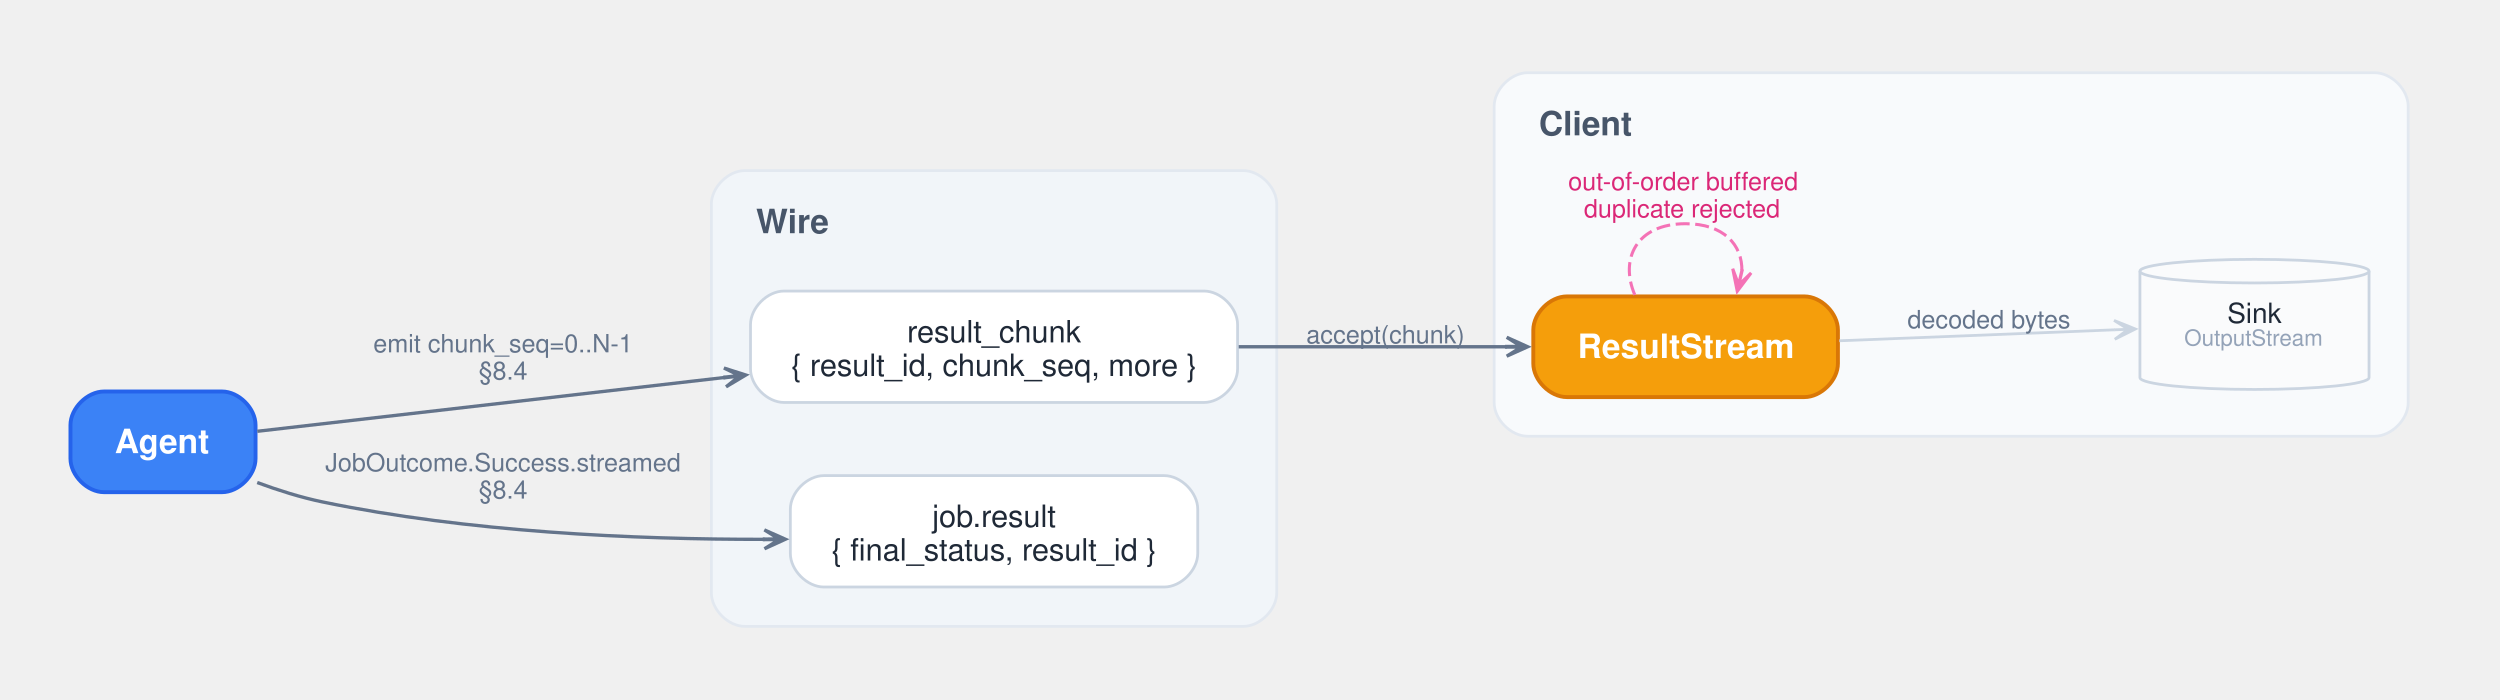
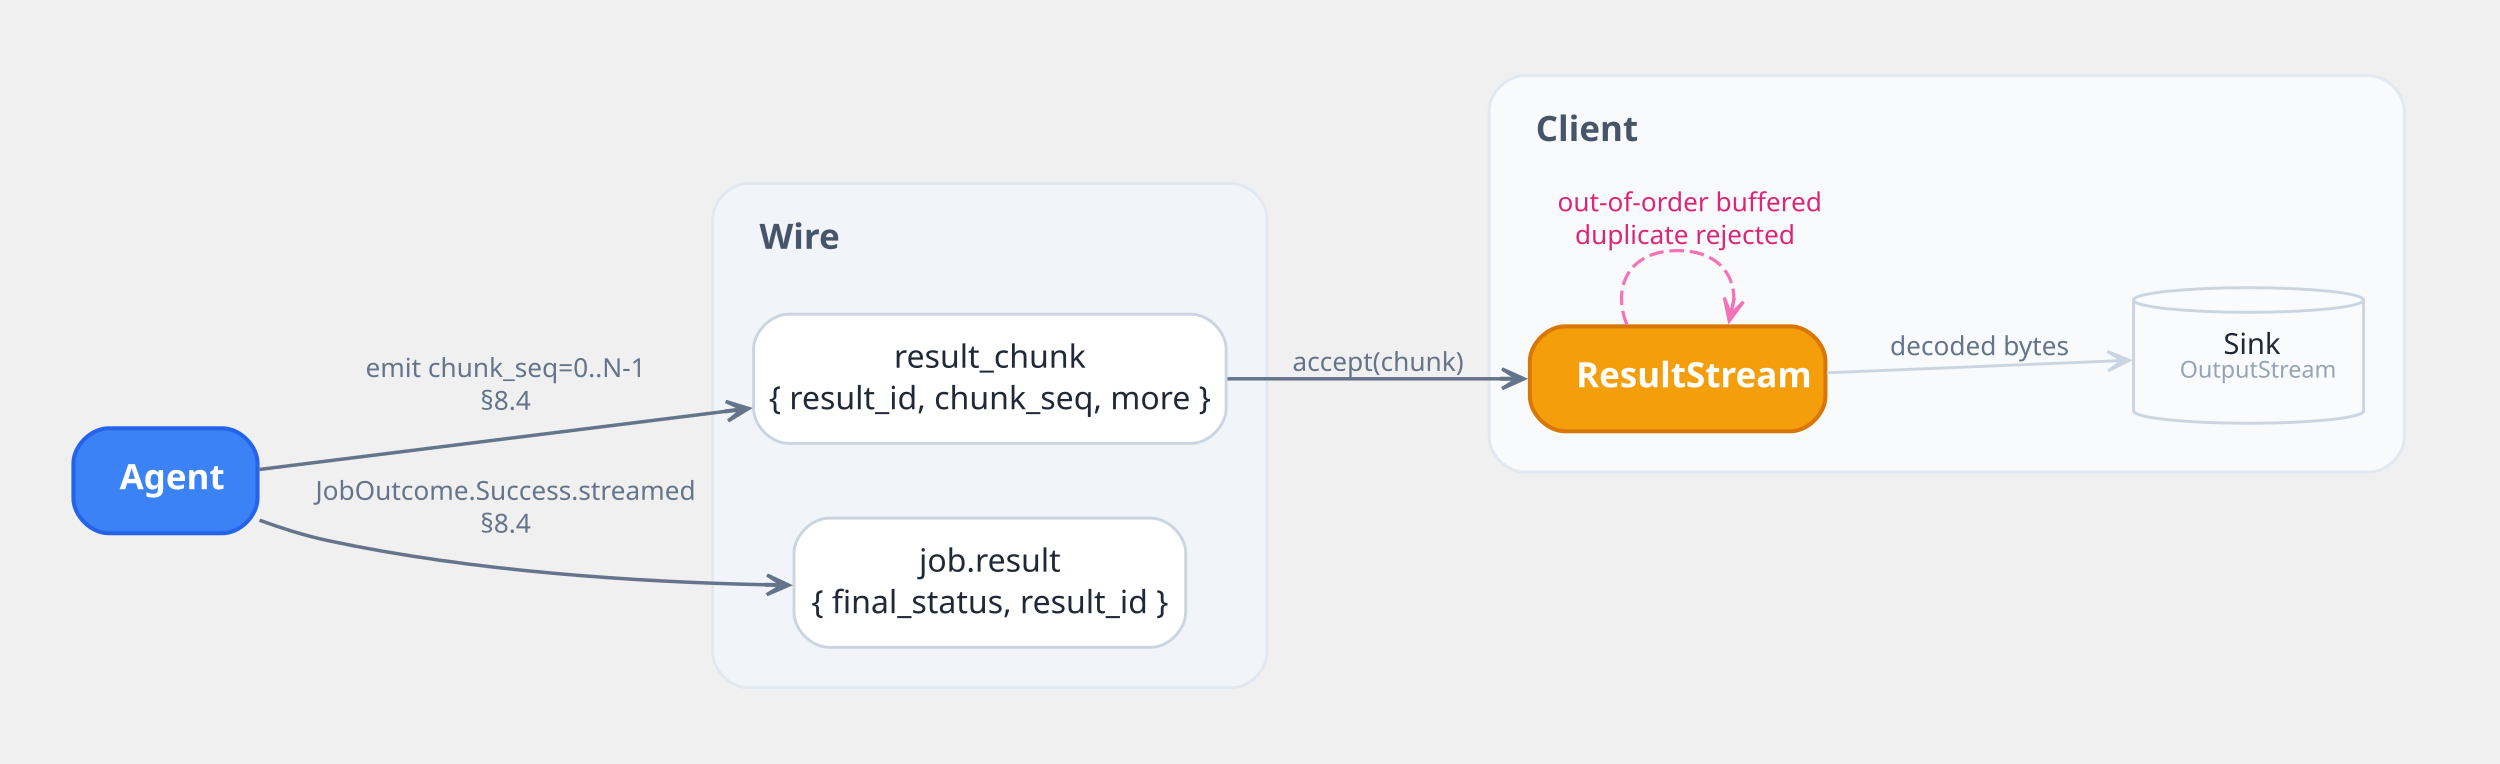
- <svg xmlns="http://www.w3.org/2000/svg" width="894pt" height="250pt" viewBox="0.00 0.00 894.00 250.00">
-   <g id="graph0" class="graph" transform="scale(1 1) rotate(0) translate(25.2 232)">
+ <svg xmlns="http://www.w3.org/2000/svg" width="858pt" height="262pt" viewBox="0.00 0.00 858.00 262.00">
+   <g id="graph0" class="graph" transform="scale(1 1) rotate(0) translate(25.2 244)">
    <g id="clust1" class="cluster">
-       <path fill="#f1f5f9" stroke="#e2e8f0" d="M241.18,-8C241.18,-8 419.36,-8 419.36,-8 425.36,-8 431.36,-14 431.36,-20 431.36,-20 431.36,-159 431.36,-159 431.36,-165 425.36,-171 419.36,-171 419.36,-171 241.18,-171 241.18,-171 235.18,-171 229.18,-165 229.18,-159 229.18,-159 229.18,-20 229.18,-20 229.18,-14 235.18,-8 241.18,-8" />
-       <text xml:space="preserve" text-anchor="start" x="245.18" y="-148.6" font-family="Helvetica,sans-Serif" font-weight="bold" font-size="12.00" fill="#475569">Wire</text>
+       <path fill="#f1f5f9" stroke="#e2e8f0" d="M231.43,-8C231.43,-8 397.61,-8 397.61,-8 403.61,-8 409.61,-14 409.61,-20 409.61,-20 409.61,-169 409.61,-169 409.61,-175 403.61,-181 397.61,-181 397.61,-181 231.43,-181 231.43,-181 225.43,-181 219.43,-175 219.43,-169 219.43,-169 219.43,-20 219.43,-20 219.43,-14 225.43,-8 231.43,-8" />
+       <text xml:space="preserve" text-anchor="start" x="235.43" y="-158.6" font-family="TT Commons Pro Trial" font-weight="bold" font-size="12.00" fill="#475569">Wire</text>
    </g>
    <g id="clust2" class="cluster">
-       <path fill="#f8fafc" stroke="#e2e8f0" d="M521.11,-76C521.11,-76 823.97,-76 823.97,-76 829.97,-76 835.97,-82 835.97,-88 835.97,-88 835.97,-194 835.97,-194 835.97,-200 829.97,-206 823.97,-206 823.97,-206 521.11,-206 521.11,-206 515.11,-206 509.11,-200 509.11,-194 509.11,-194 509.11,-88 509.11,-88 509.11,-82 515.11,-76 521.11,-76" />
-       <text xml:space="preserve" text-anchor="start" x="525.11" y="-183.6" font-family="Helvetica,sans-Serif" font-weight="bold" font-size="12.00" fill="#475569">Client</text>
+       <path fill="#f8fafc" stroke="#e2e8f0" d="M497.86,-82C497.86,-82 787.97,-82 787.97,-82 793.97,-82 799.97,-88 799.97,-94 799.97,-94 799.97,-206 799.97,-206 799.97,-212 793.97,-218 787.97,-218 787.97,-218 497.86,-218 497.86,-218 491.86,-218 485.86,-212 485.86,-206 485.86,-206 485.86,-94 485.86,-94 485.86,-88 491.86,-82 497.86,-82" />
+       <text xml:space="preserve" text-anchor="start" x="501.86" y="-195.6" font-family="TT Commons Pro Trial" font-weight="bold" font-size="12.00" fill="#475569">Client</text>
    </g>
    <g id="node1" class="node">
-       <path fill="#3b82f6" stroke="#2563eb" stroke-width="1.4" d="M54.18,-92C54.18,-92 12,-92 12,-92 6,-92 0,-86 0,-80 0,-80 0,-68 0,-68 0,-62 6,-56 12,-56 12,-56 54.18,-56 54.18,-56 60.18,-56 66.18,-62 66.18,-68 66.18,-68 66.18,-80 66.18,-80 66.18,-86 60.18,-92 54.18,-92" />
-       <text xml:space="preserve" text-anchor="start" x="15.84" y="-69.97" font-family="Helvetica,sans-Serif" font-weight="bold" font-size="12.00" fill="white">Agent</text>
+       <path fill="#3b82f6" stroke="#2563eb" stroke-width="1.4" d="M51.18,-97C51.18,-97 12,-97 12,-97 6,-97 0,-91 0,-85 0,-85 0,-73 0,-73 0,-67 6,-61 12,-61 12,-61 51.18,-61 51.18,-61 57.18,-61 63.18,-67 63.18,-73 63.18,-73 63.18,-85 63.18,-85 63.18,-91 57.18,-97 51.18,-97" />
+       <text xml:space="preserve" text-anchor="start" x="15.84" y="-76.1" font-family="TT Commons Pro Trial" font-weight="bold" font-size="12.00" fill="white">Agent</text>
    </g>
    <g id="node2" class="node">
-       <path fill="white" stroke="#cbd5e1" d="M405.36,-127.92C405.36,-127.92 255.18,-127.92 255.18,-127.92 249.18,-127.92 243.18,-121.92 243.18,-115.92 243.18,-115.92 243.18,-100.08 243.18,-100.08 243.18,-94.08 249.18,-88.08 255.18,-88.08 255.18,-88.08 405.36,-88.08 405.36,-88.08 411.36,-88.08 417.36,-94.08 417.36,-100.08 417.36,-100.08 417.36,-115.92 417.36,-115.92 417.36,-121.92 411.36,-127.92 405.36,-127.92" />
-       <text xml:space="preserve" text-anchor="middle" x="330.27" y="-109.55" font-family="Helvetica,sans-Serif" font-size="11.00" fill="#1f2937">result_chunk</text>
-       <text xml:space="preserve" text-anchor="middle" x="330.27" y="-97.55" font-family="Helvetica,sans-Serif" font-size="11.00" fill="#1f2937">{ result_id, chunk_seq, more }</text>
+       <path fill="white" stroke="#cbd5e1" d="M383.61,-136.17C383.61,-136.17 245.43,-136.17 245.43,-136.17 239.43,-136.17 233.43,-130.17 233.43,-124.17 233.43,-124.17 233.43,-103.83 233.43,-103.83 233.43,-97.83 239.43,-91.83 245.43,-91.83 245.43,-91.83 383.61,-91.83 383.61,-91.83 389.61,-91.83 395.61,-97.83 395.61,-103.83 395.61,-103.83 395.61,-124.17 395.61,-124.17 395.61,-130.17 389.61,-136.17 383.61,-136.17" />
+       <text xml:space="preserve" text-anchor="middle" x="314.52" y="-117.8" font-family="TT Commons Pro Trial" font-size="11.00" fill="#1f2937">result_chunk</text>
+       <text xml:space="preserve" text-anchor="middle" x="314.52" y="-103.55" font-family="TT Commons Pro Trial" font-size="11.00" fill="#1f2937">{ result_id, chunk_seq, more }</text>
    </g>
    <g id="edge1" class="edge">
-       <path fill="none" stroke="#64748b" stroke-width="1.2" d="M66.81,-77.77C106.93,-82.39 176.68,-90.42 234.2,-97.05" />
-       <polygon fill="#64748b" stroke="#64748b" stroke-width="1.2" points="241.51,-97.89 233.67,-100.39 239.22,-97.73 234.04,-97.13 234.06,-97.03 234.07,-96.93 239.24,-97.53 234.44,-93.68 241.51,-97.89" />
-       <text xml:space="preserve" text-anchor="middle" x="154.68" y="-106" font-family="Helvetica,sans-Serif" font-size="9.00" fill="#64748b">emit chunk_seq=0..N-1</text>
-       <text xml:space="preserve" text-anchor="middle" x="154.68" y="-96.25" font-family="Helvetica,sans-Serif" font-size="9.00" fill="#64748b">§8.4</text>
+       <path fill="none" stroke="#64748b" stroke-width="1.2" d="M63.73,-82.88C102.24,-87.68 169.44,-96.05 224.45,-102.9" />
+       <polygon fill="#64748b" stroke="#64748b" stroke-width="1.2" points="231.72,-103.81 223.86,-106.23 229.44,-103.63 224.26,-102.98 224.28,-102.88 224.29,-102.78 229.46,-103.43 224.69,-99.53 231.72,-103.81" />
+       <text xml:space="preserve" text-anchor="middle" x="148.31" y="-114.61" font-family="TT Commons Pro Trial" font-size="9.00" fill="#64748b">emit chunk_seq=0..N-1</text>
+       <text xml:space="preserve" text-anchor="middle" x="148.31" y="-103.36" font-family="TT Commons Pro Trial" font-size="9.00" fill="#64748b">§8.4</text>
    </g>
    <g id="node3" class="node">
-       <path fill="white" stroke="#cbd5e1" d="M391.11,-61.92C391.11,-61.92 269.43,-61.92 269.43,-61.92 263.43,-61.92 257.43,-55.92 257.43,-49.92 257.43,-49.92 257.43,-34.08 257.43,-34.08 257.43,-28.08 263.43,-22.08 269.43,-22.08 269.43,-22.08 391.11,-22.08 391.11,-22.08 397.11,-22.08 403.11,-28.08 403.11,-34.08 403.11,-34.08 403.11,-49.92 403.11,-49.92 403.11,-55.92 397.11,-61.92 391.11,-61.92" />
-       <text xml:space="preserve" text-anchor="middle" x="330.27" y="-43.55" font-family="Helvetica,sans-Serif" font-size="11.00" fill="#1f2937">job.result</text>
-       <text xml:space="preserve" text-anchor="middle" x="330.27" y="-31.55" font-family="Helvetica,sans-Serif" font-size="11.00" fill="#1f2937">{ final_status, result_id }</text>
+       <path fill="white" stroke="#cbd5e1" d="M369.74,-66.17C369.74,-66.17 259.31,-66.17 259.31,-66.17 253.31,-66.17 247.31,-60.17 247.31,-54.17 247.31,-54.17 247.31,-33.83 247.31,-33.83 247.31,-27.83 253.31,-21.83 259.31,-21.83 259.31,-21.83 369.74,-21.83 369.74,-21.83 375.74,-21.83 381.74,-27.83 381.74,-33.83 381.74,-33.83 381.74,-54.17 381.74,-54.17 381.74,-60.17 375.74,-66.17 369.74,-66.17" />
+       <text xml:space="preserve" text-anchor="middle" x="314.52" y="-47.8" font-family="TT Commons Pro Trial" font-size="11.00" fill="#1f2937">job.result</text>
+       <text xml:space="preserve" text-anchor="middle" x="314.52" y="-33.55" font-family="TT Commons Pro Trial" font-size="11.00" fill="#1f2937">{ final_status, result_id }</text>
    </g>
    <g id="edge3" class="edge">
-       <path fill="none" stroke="#64748b" stroke-width="1.2" d="M66.78,-59.45C74.32,-56.66 82.42,-54.11 90.18,-52.5 142.06,-41.72 201.58,-39.07 248.26,-39.13" />
-       <polygon fill="#64748b" stroke="#64748b" stroke-width="1.2" points="255.66,-39.17 248.14,-42.51 253.37,-39.26 248.16,-39.23 248.16,-39.13 248.16,-39.03 253.37,-39.06 248.18,-35.76 255.66,-39.17" />
-       <text xml:space="preserve" text-anchor="middle" x="154.68" y="-63.45" font-family="Helvetica,sans-Serif" font-size="9.00" fill="#64748b">JobOutcome.Success.streamed</text>
-       <text xml:space="preserve" text-anchor="middle" x="154.68" y="-53.7" font-family="Helvetica,sans-Serif" font-size="9.00" fill="#64748b">§8.4</text>
+       <path fill="none" stroke="#64748b" stroke-width="1.2" d="M63.87,-65.46C71.38,-62.71 79.46,-60.16 87.18,-58.5 136.81,-47.84 193.84,-44.24 238.25,-43.29" />
+       <polygon fill="#64748b" stroke="#64748b" stroke-width="1.2" points="245.49,-43.16 238.05,-46.67 243.2,-43.3 237.99,-43.4 237.99,-43.3 237.99,-43.2 243.2,-43.1 237.93,-39.92 245.49,-43.16" />
+       <text xml:space="preserve" text-anchor="middle" x="148.31" y="-72.45" font-family="TT Commons Pro Trial" font-size="9.00" fill="#64748b">JobOutcome.Success.streamed</text>
+       <text xml:space="preserve" text-anchor="middle" x="148.31" y="-61.2" font-family="TT Commons Pro Trial" font-size="9.00" fill="#64748b">§8.4</text>
    </g>
    <g id="node4" class="node">
-       <path fill="#f59e0b" stroke="#d97706" stroke-width="1.4" d="M620.04,-126C620.04,-126 535.11,-126 535.11,-126 529.11,-126 523.11,-120 523.11,-114 523.11,-114 523.11,-102 523.11,-102 523.11,-96 529.11,-90 535.11,-90 535.11,-90 620.04,-90 620.04,-90 626.04,-90 632.04,-96 632.04,-102 632.04,-102 632.04,-114 632.04,-114 632.04,-120 626.04,-126 620.04,-126" />
-       <text xml:space="preserve" text-anchor="start" x="538.95" y="-103.97" font-family="Helvetica,sans-Serif" font-weight="bold" font-size="12.00" fill="white">ResultStream</text>
+       <path fill="#f59e0b" stroke="#d97706" stroke-width="1.4" d="M589.29,-132C589.29,-132 511.86,-132 511.86,-132 505.86,-132 499.86,-126 499.86,-120 499.86,-120 499.86,-108 499.86,-108 499.86,-102 505.86,-96 511.86,-96 511.86,-96 589.29,-96 589.29,-96 595.29,-96 601.29,-102 601.29,-108 601.29,-108 601.29,-120 601.29,-120 601.29,-126 595.29,-132 589.29,-132" />
+       <text xml:space="preserve" text-anchor="start" x="515.7" y="-111.1" font-family="TT Commons Pro Trial" font-weight="bold" font-size="12.00" fill="white">ResultStream</text>
    </g>
    <g id="edge2" class="edge">
-       <path fill="none" stroke="#64748b" stroke-width="1.2" d="M417.76,-108C449.38,-108 484.53,-108 513.71,-108" />
-       <polygon fill="#64748b" stroke="#64748b" stroke-width="1.2" points="521.1,-108 513.6,-111.38 518.81,-108.1 513.6,-108.1 513.6,-108 513.6,-107.9 518.81,-107.9 513.6,-104.63 521.1,-108" />
-       <text xml:space="preserve" text-anchor="middle" x="470.24" y="-109.2" font-family="Helvetica,sans-Serif" font-size="9.00" fill="#64748b">accept(chunk)</text>
+       <path fill="none" stroke="#64748b" stroke-width="1.2" d="M396.07,-114C427.11,-114 461.95,-114 490.58,-114" />
+       <polygon fill="#64748b" stroke="#64748b" stroke-width="1.2" points="497.8,-114 490.3,-117.38 495.51,-114.1 490.3,-114.1 490.3,-114 490.3,-113.9 495.51,-113.9 490.3,-110.63 497.8,-114" />
+       <text xml:space="preserve" text-anchor="middle" x="447.74" y="-116.7" font-family="TT Commons Pro Trial" font-size="9.00" fill="#64748b">accept(chunk)</text>
    </g>
    <g id="edge5" class="edge">
-       <path fill="none" stroke="#f472b6" stroke-width="1.1" stroke-dasharray="5,2" d="M559.41,-126.54C553.91,-139.37 559.96,-152 577.58,-152 591.2,-152 597.9,-144.44 597.7,-135.08" />
-       <polygon fill="#f472b6" stroke="#f472b6" stroke-width="1.1" points="596.04,-127.84 601,-134.4 596.62,-130.18 597.76,-135.14 597.71,-135.15 597.66,-135.16 596.53,-130.2 594.42,-135.91 596.04,-127.84" />
-       <text xml:space="preserve" text-anchor="start" x="535.58" y="-164" font-family="Helvetica,sans-Serif" font-size="9.00" fill="#db2777">out-of-order buffered</text>
-       <text xml:space="preserve" text-anchor="start" x="541.2" y="-154.25" font-family="Helvetica,sans-Serif" font-size="9.00" fill="#db2777">duplicate rejected</text>
+       <path fill="none" stroke="#f472b6" stroke-width="1.1" stroke-dasharray="5,2" d="M533.18,-132.54C527.9,-145.37 533.7,-158 550.58,-158 563.62,-158 570.05,-150.44 569.85,-141.08" />
+       <polygon fill="#f472b6" stroke="#f472b6" stroke-width="1.1" points="568.26,-133.85 573.17,-140.45 568.83,-136.19 569.92,-141.16 569.87,-141.17 569.82,-141.18 568.73,-136.21 566.58,-141.9 568.26,-133.85" />
+       <text xml:space="preserve" text-anchor="start" x="509.33" y="-171.5" font-family="TT Commons Pro Trial" font-size="9.00" fill="#db2777">out-of-order buffered</text>
+       <text xml:space="preserve" text-anchor="start" x="515.33" y="-160.25" font-family="TT Commons Pro Trial" font-size="9.00" fill="#db2777">duplicate rejected</text>
    </g>
    <g id="node5" class="node">
-       <path fill="#fafbfc" stroke="#cbd5e1" d="M821.97,-135.03C821.97,-137.37 803.61,-139.26 781.01,-139.26 758.4,-139.26 740.04,-137.37 740.04,-135.03 740.04,-135.03 740.04,-96.97 740.04,-96.97 740.04,-94.63 758.4,-92.73 781.01,-92.73 803.61,-92.73 821.97,-94.63 821.97,-96.97 821.97,-96.97 821.97,-135.03 821.97,-135.03" />
-       <path fill="none" stroke="#cbd5e1" d="M821.97,-135.03C821.97,-132.7 803.61,-130.81 781.01,-130.81 758.4,-130.81 740.04,-132.7 740.04,-135.03" />
-       <text xml:space="preserve" text-anchor="start" x="771.26" y="-116.5" font-family="Helvetica,sans-Serif" font-size="10.00" fill="#1f2937">Sink</text>
-       <text xml:space="preserve" text-anchor="start" x="755.88" y="-108.4" font-family="Helvetica,sans-Serif" font-size="8.00" fill="#94a3b8">OutputStream</text>
+       <path fill="#fafbfc" stroke="#cbd5e1" d="M785.97,-141.03C785.97,-143.37 768.28,-145.26 746.51,-145.26 724.73,-145.26 707.04,-143.37 707.04,-141.03 707.04,-141.03 707.04,-102.97 707.04,-102.97 707.04,-100.63 724.73,-98.73 746.51,-98.73 768.28,-98.73 785.97,-100.63 785.97,-102.97 785.97,-102.97 785.97,-141.03 785.97,-141.03" />
+       <path fill="none" stroke="#cbd5e1" d="M785.97,-141.03C785.97,-138.7 768.28,-136.81 746.51,-136.81 724.73,-136.81 707.04,-138.7 707.04,-141.03" />
+       <text xml:space="preserve" text-anchor="start" x="737.88" y="-122.5" font-family="TT Commons Pro Trial" font-size="10.00" fill="#1f2937">Sink</text>
+       <text xml:space="preserve" text-anchor="start" x="722.88" y="-114.4" font-family="TT Commons Pro Trial" font-size="8.00" fill="#94a3b8">OutputStream</text>
    </g>
    <g id="edge4" class="edge">
-       <path fill="none" stroke="#cbd5e1" d="M632.55,-110.14C663.21,-111.36 701.28,-112.87 731.06,-114.06" />
-       <polygon fill="#cbd5e1" stroke="#cbd5e1" points="738.41,-114.35 730.78,-117.42 735.88,-114.25 730.91,-114.05 730.91,-114.05 730.91,-114.05 735.88,-114.25 731.05,-110.68 738.41,-114.35" />
-       <text xml:space="preserve" text-anchor="middle" x="686.04" y="-114.61" font-family="Helvetica,sans-Serif" font-size="9.00" fill="#64748b">decoded bytes</text>
+       <path fill="none" stroke="#cbd5e1" d="M601.77,-116.07C631.6,-117.3 669.19,-118.85 698.44,-120.06" />
+       <polygon fill="#cbd5e1" stroke="#cbd5e1" points="705.63,-120.36 698,-123.42 703.1,-120.25 698.14,-120.05 698.14,-120.05 698.14,-120.05 703.1,-120.25 698.28,-116.67 705.63,-120.36" />
+       <text xml:space="preserve" text-anchor="middle" x="654.17" y="-122.11" font-family="TT Commons Pro Trial" font-size="9.00" fill="#64748b">decoded bytes</text>
    </g>
  </g>
</svg>
